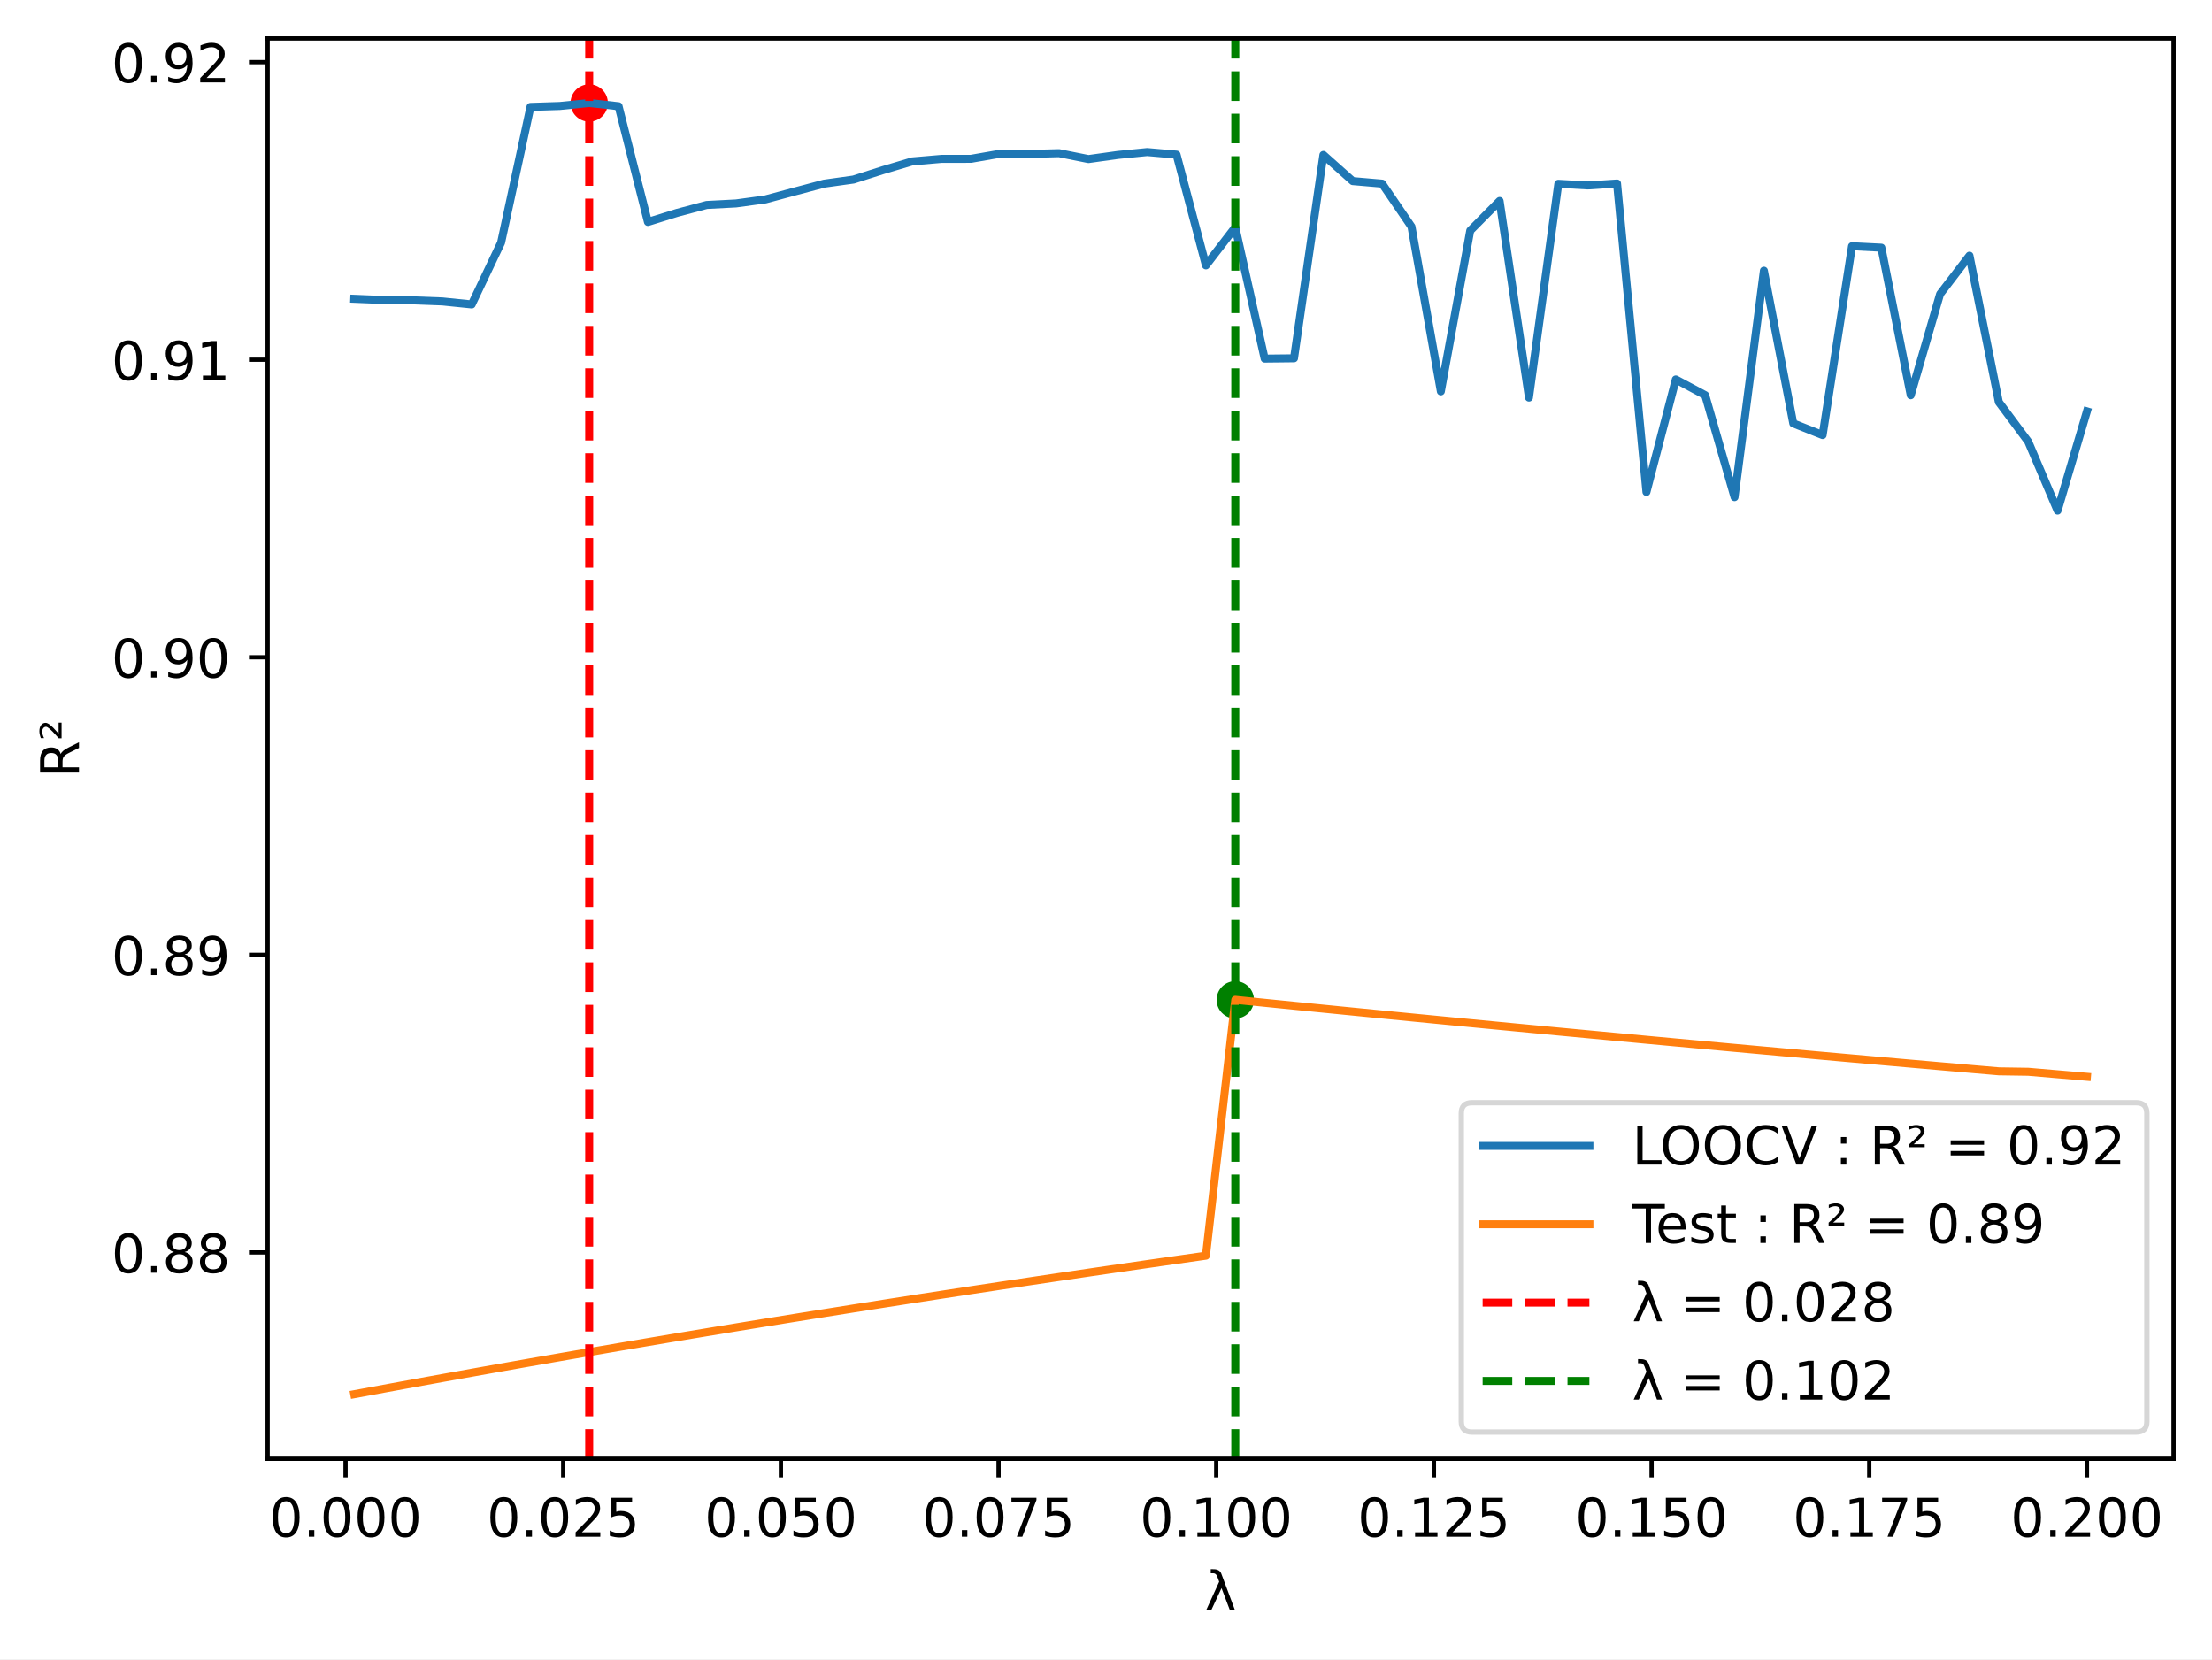
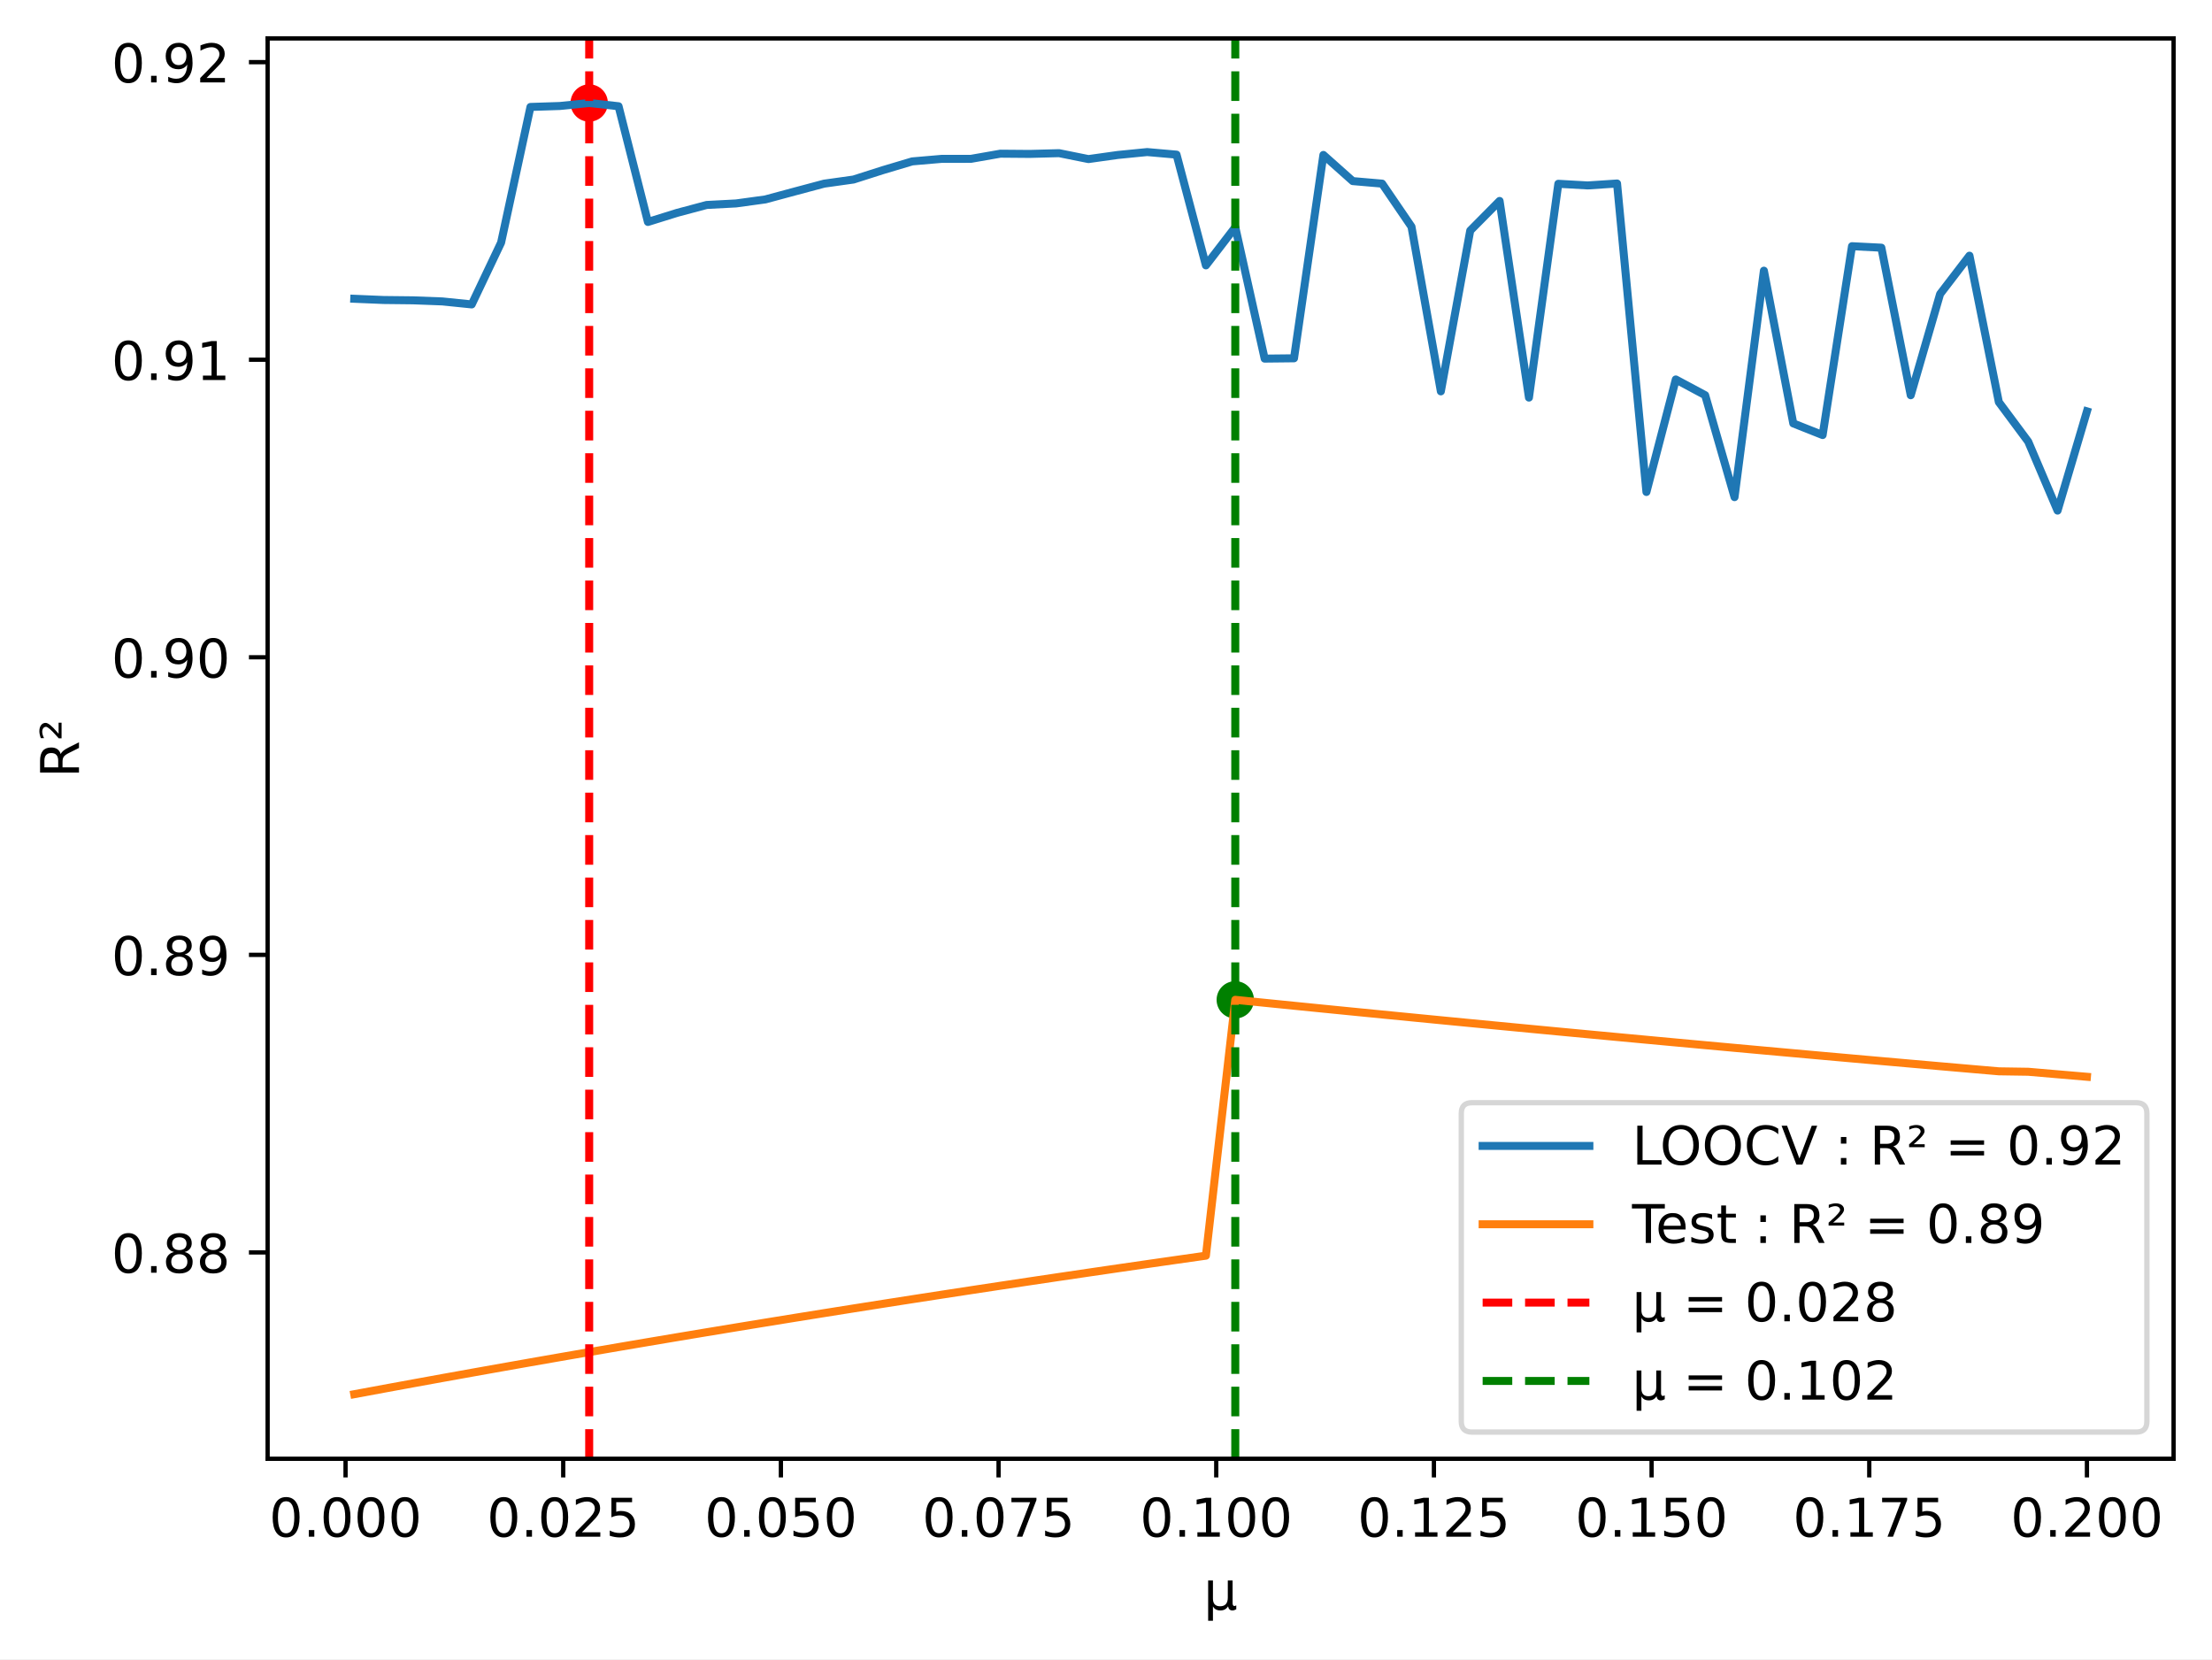
<svg xmlns="http://www.w3.org/2000/svg" xmlns:xlink="http://www.w3.org/1999/xlink" width="414.464pt" height="310.868pt" viewBox="0 0 414.464 310.868" version="1.1">
  <defs>
    <style type="text/css">*{stroke-linejoin: round; stroke-linecap: butt}</style>
  </defs>
  <g id="figure_1">
    <g id="patch_1">
      <path d="M 0 310.868  L 414.464 310.868  L 414.464 0  L 0 0  z " style="fill: #ffffff" />
    </g>
    <g id="axes_1">
      <g id="patch_2">
        <path d="M 50.144 273.312  L 407.264 273.312  L 407.264 7.2  L 50.144 7.2  z " style="fill: #ffffff" />
      </g>
      <g id="PathCollection_1">
        <defs>
-           <path id="m0800cebb46" d="M 0 3  C 0.796 3 1.559 2.684 2.121 2.121  C 2.684 1.559 3 0.796 3 0  C 3 -0.796 2.684 -1.559 2.121 -2.121  C 1.559 -2.684 0.796 -3 0 -3  C -0.796 -3 -1.559 -2.684 -2.121 -2.121  C -2.684 -1.559 -3 -0.796 -3 0  C -3 0.796 -2.684 1.559 -2.121 2.121  C -1.559 2.684 -0.796 3 0 3  z " style="stroke: #ff0000" />
+           <path id="mfa6d94bbcb" d="M 0 3  C 0.796 3 1.559 2.684 2.121 2.121  C 2.684 1.559 3 0.796 3 0  C 3 -0.796 2.684 -1.559 2.121 -2.121  C 1.559 -2.684 0.796 -3 0 -3  C -0.796 -3 -1.559 -2.684 -2.121 -2.121  C -2.684 -1.559 -3 -0.796 -3 0  C -3 0.796 -2.684 1.559 -2.121 2.121  C -1.559 2.684 -0.796 3 0 3  z " style="stroke: #ff0000" />
        </defs>
-         <g clip-path="url(#p8ec589091b)">
-           <use xlink:href="#m0800cebb46" x="110.397" y="19.296" style="fill: #ff0000; stroke: #ff0000" />
+         <g clip-path="url(#p94b46eaf4b)">
+           <use xlink:href="#mfa6d94bbcb" x="110.397" y="19.296" style="fill: #ff0000; stroke: #ff0000" />
        </g>
      </g>
      <g id="PathCollection_2">
        <defs>
-           <path id="m0284c5e283" d="M 0 3  C 0.796 3 1.559 2.684 2.121 2.121  C 2.684 1.559 3 0.796 3 0  C 3 -0.796 2.684 -1.559 2.121 -2.121  C 1.559 -2.684 0.796 -3 0 -3  C -0.796 -3 -1.559 -2.684 -2.121 -2.121  C -2.684 -1.559 -3 -0.796 -3 0  C -3 0.796 -2.684 1.559 -2.121 2.121  C -1.559 2.684 -0.796 3 0 3  z " style="stroke: #008000" />
+           <path id="mae578a18cb" d="M 0 3  C 0.796 3 1.559 2.684 2.121 2.121  C 2.684 1.559 3 0.796 3 0  C 3 -0.796 2.684 -1.559 2.121 -2.121  C 1.559 -2.684 0.796 -3 0 -3  C -0.796 -3 -1.559 -2.684 -2.121 -2.121  C -2.684 -1.559 -3 -0.796 -3 0  C -3 0.796 -2.684 1.559 -2.121 2.121  C -1.559 2.684 -0.796 3 0 3  z " style="stroke: #008000" />
        </defs>
-         <g clip-path="url(#p8ec589091b)">
-           <use xlink:href="#m0284c5e283" x="231.455" y="187.325" style="fill: #008000; stroke: #008000" />
+         <g clip-path="url(#p94b46eaf4b)">
+           <use xlink:href="#mae578a18cb" x="231.455" y="187.325" style="fill: #008000; stroke: #008000" />
        </g>
      </g>
      <g id="matplotlib.axis_1">
        <g id="xtick_1">
          <g id="line2d_1">
            <defs>
-               <path id="mb52a8ac2ad" d="M 0 0  L 0 3.5  " style="stroke: #000000; stroke-width: 0.8" />
-             </defs>
-             <g>
-               <use xlink:href="#mb52a8ac2ad" x="64.745" y="273.312" style="stroke: #000000; stroke-width: 0.8" />
+               <path id="m897e1aa927" d="M 0 0  L 0 3.5  " style="stroke: #000000; stroke-width: 0.8" />
+             </defs>
+             <g>
+               <use xlink:href="#m897e1aa927" x="64.745" y="273.312" style="stroke: #000000; stroke-width: 0.8" />
            </g>
          </g>
          <g id="text_1">
            <g transform="translate(50.43098 287.9104) scale(0.1 -0.1)">
              <defs>
                <path id="DejaVuSans-30" d="M 2034 4250  Q 1547 4250 1301 3770  Q 1056 3291 1056 2328  Q 1056 1369 1301 889  Q 1547 409 2034 409  Q 2525 409 2770 889  Q 3016 1369 3016 2328  Q 3016 3291 2770 3770  Q 2525 4250 2034 4250  z M 2034 4750  Q 2819 4750 3233 4129  Q 3647 3509 3647 2328  Q 3647 1150 3233 529  Q 2819 -91 2034 -91  Q 1250 -91 836 529  Q 422 1150 422 2328  Q 422 3509 836 4129  Q 1250 4750 2034 4750  z " transform="scale(0.015625)" />
                <path id="DejaVuSans-2e" d="M 684 794  L 1344 794  L 1344 0  L 684 0  L 684 794  z " transform="scale(0.015625)" />
              </defs>
              <use xlink:href="#DejaVuSans-30" />
              <use xlink:href="#DejaVuSans-2e" x="63.623" />
              <use xlink:href="#DejaVuSans-30" x="95.41" />
              <use xlink:href="#DejaVuSans-30" x="159.033" />
              <use xlink:href="#DejaVuSans-30" x="222.656" />
            </g>
          </g>
        </g>
        <g id="xtick_2">
          <g id="line2d_2">
            <g>
-               <use xlink:href="#mb52a8ac2ad" x="105.531" y="273.312" style="stroke: #000000; stroke-width: 0.8" />
+               <use xlink:href="#m897e1aa927" x="105.531" y="273.312" style="stroke: #000000; stroke-width: 0.8" />
            </g>
          </g>
          <g id="text_2">
            <g transform="translate(91.21673 287.9104) scale(0.1 -0.1)">
              <defs>
                <path id="DejaVuSans-32" d="M 1228 531  L 3431 531  L 3431 0  L 469 0  L 469 531  Q 828 903 1448 1529  Q 2069 2156 2228 2338  Q 2531 2678 2651 2914  Q 2772 3150 2772 3378  Q 2772 3750 2511 3984  Q 2250 4219 1831 4219  Q 1534 4219 1204 4116  Q 875 4013 500 3803  L 500 4441  Q 881 4594 1212 4672  Q 1544 4750 1819 4750  Q 2544 4750 2975 4387  Q 3406 4025 3406 3419  Q 3406 3131 3298 2873  Q 3191 2616 2906 2266  Q 2828 2175 2409 1742  Q 1991 1309 1228 531  z " transform="scale(0.015625)" />
                <path id="DejaVuSans-35" d="M 691 4666  L 3169 4666  L 3169 4134  L 1269 4134  L 1269 2991  Q 1406 3038 1543 3061  Q 1681 3084 1819 3084  Q 2600 3084 3056 2656  Q 3513 2228 3513 1497  Q 3513 744 3044 326  Q 2575 -91 1722 -91  Q 1428 -91 1123 -41  Q 819 9 494 109  L 494 744  Q 775 591 1075 516  Q 1375 441 1709 441  Q 2250 441 2565 725  Q 2881 1009 2881 1497  Q 2881 1984 2565 2268  Q 2250 2553 1709 2553  Q 1456 2553 1204 2497  Q 953 2441 691 2322  L 691 4666  z " transform="scale(0.015625)" />
              </defs>
              <use xlink:href="#DejaVuSans-30" />
              <use xlink:href="#DejaVuSans-2e" x="63.623" />
              <use xlink:href="#DejaVuSans-30" x="95.41" />
              <use xlink:href="#DejaVuSans-32" x="159.033" />
              <use xlink:href="#DejaVuSans-35" x="222.656" />
            </g>
          </g>
        </g>
        <g id="xtick_3">
          <g id="line2d_3">
            <g>
-               <use xlink:href="#mb52a8ac2ad" x="146.317" y="273.312" style="stroke: #000000; stroke-width: 0.8" />
+               <use xlink:href="#m897e1aa927" x="146.317" y="273.312" style="stroke: #000000; stroke-width: 0.8" />
            </g>
          </g>
          <g id="text_3">
            <g transform="translate(132.0025 287.9104) scale(0.1 -0.1)">
              <use xlink:href="#DejaVuSans-30" />
              <use xlink:href="#DejaVuSans-2e" x="63.623" />
              <use xlink:href="#DejaVuSans-30" x="95.41" />
              <use xlink:href="#DejaVuSans-35" x="159.033" />
              <use xlink:href="#DejaVuSans-30" x="222.656" />
            </g>
          </g>
        </g>
        <g id="xtick_4">
          <g id="line2d_4">
            <g>
-               <use xlink:href="#mb52a8ac2ad" x="187.102" y="273.312" style="stroke: #000000; stroke-width: 0.8" />
+               <use xlink:href="#m897e1aa927" x="187.102" y="273.312" style="stroke: #000000; stroke-width: 0.8" />
            </g>
          </g>
          <g id="text_4">
            <g transform="translate(172.7882 287.9104) scale(0.1 -0.1)">
              <defs>
                <path id="DejaVuSans-37" d="M 525 4666  L 3525 4666  L 3525 4397  L 1831 0  L 1172 0  L 2766 4134  L 525 4134  L 525 4666  z " transform="scale(0.015625)" />
              </defs>
              <use xlink:href="#DejaVuSans-30" />
              <use xlink:href="#DejaVuSans-2e" x="63.623" />
              <use xlink:href="#DejaVuSans-30" x="95.41" />
              <use xlink:href="#DejaVuSans-37" x="159.033" />
              <use xlink:href="#DejaVuSans-35" x="222.656" />
            </g>
          </g>
        </g>
        <g id="xtick_5">
          <g id="line2d_5">
            <g>
-               <use xlink:href="#mb52a8ac2ad" x="227.888" y="273.312" style="stroke: #000000; stroke-width: 0.8" />
+               <use xlink:href="#m897e1aa927" x="227.888" y="273.312" style="stroke: #000000; stroke-width: 0.8" />
            </g>
          </g>
          <g id="text_5">
            <g transform="translate(213.574 287.9104) scale(0.1 -0.1)">
              <defs>
                <path id="DejaVuSans-31" d="M 794 531  L 1825 531  L 1825 4091  L 703 3866  L 703 4441  L 1819 4666  L 2450 4666  L 2450 531  L 3481 531  L 3481 0  L 794 0  L 794 531  z " transform="scale(0.015625)" />
              </defs>
              <use xlink:href="#DejaVuSans-30" />
              <use xlink:href="#DejaVuSans-2e" x="63.623" />
              <use xlink:href="#DejaVuSans-31" x="95.41" />
              <use xlink:href="#DejaVuSans-30" x="159.033" />
              <use xlink:href="#DejaVuSans-30" x="222.656" />
            </g>
          </g>
        </g>
        <g id="xtick_6">
          <g id="line2d_6">
            <g>
-               <use xlink:href="#mb52a8ac2ad" x="268.674" y="273.312" style="stroke: #000000; stroke-width: 0.8" />
+               <use xlink:href="#m897e1aa927" x="268.674" y="273.312" style="stroke: #000000; stroke-width: 0.8" />
            </g>
          </g>
          <g id="text_6">
            <g transform="translate(254.3597 287.9104) scale(0.1 -0.1)">
              <use xlink:href="#DejaVuSans-30" />
              <use xlink:href="#DejaVuSans-2e" x="63.623" />
              <use xlink:href="#DejaVuSans-31" x="95.41" />
              <use xlink:href="#DejaVuSans-32" x="159.033" />
              <use xlink:href="#DejaVuSans-35" x="222.656" />
            </g>
          </g>
        </g>
        <g id="xtick_7">
          <g id="line2d_7">
            <g>
-               <use xlink:href="#mb52a8ac2ad" x="309.46" y="273.312" style="stroke: #000000; stroke-width: 0.8" />
+               <use xlink:href="#m897e1aa927" x="309.46" y="273.312" style="stroke: #000000; stroke-width: 0.8" />
            </g>
          </g>
          <g id="text_7">
            <g transform="translate(295.1455 287.9104) scale(0.1 -0.1)">
              <use xlink:href="#DejaVuSans-30" />
              <use xlink:href="#DejaVuSans-2e" x="63.623" />
              <use xlink:href="#DejaVuSans-31" x="95.41" />
              <use xlink:href="#DejaVuSans-35" x="159.033" />
              <use xlink:href="#DejaVuSans-30" x="222.656" />
            </g>
          </g>
        </g>
        <g id="xtick_8">
          <g id="line2d_8">
            <g>
-               <use xlink:href="#mb52a8ac2ad" x="350.245" y="273.312" style="stroke: #000000; stroke-width: 0.8" />
+               <use xlink:href="#m897e1aa927" x="350.245" y="273.312" style="stroke: #000000; stroke-width: 0.8" />
            </g>
          </g>
          <g id="text_8">
            <g transform="translate(335.9312 287.9104) scale(0.1 -0.1)">
              <use xlink:href="#DejaVuSans-30" />
              <use xlink:href="#DejaVuSans-2e" x="63.623" />
              <use xlink:href="#DejaVuSans-31" x="95.41" />
              <use xlink:href="#DejaVuSans-37" x="159.033" />
              <use xlink:href="#DejaVuSans-35" x="222.656" />
            </g>
          </g>
        </g>
        <g id="xtick_9">
          <g id="line2d_9">
            <g>
-               <use xlink:href="#mb52a8ac2ad" x="391.031" y="273.312" style="stroke: #000000; stroke-width: 0.8" />
+               <use xlink:href="#m897e1aa927" x="391.031" y="273.312" style="stroke: #000000; stroke-width: 0.8" />
            </g>
          </g>
          <g id="text_9">
            <g transform="translate(376.717 287.9104) scale(0.1 -0.1)">
              <use xlink:href="#DejaVuSans-30" />
              <use xlink:href="#DejaVuSans-2e" x="63.623" />
              <use xlink:href="#DejaVuSans-32" x="95.41" />
              <use xlink:href="#DejaVuSans-30" x="159.033" />
              <use xlink:href="#DejaVuSans-30" x="222.656" />
            </g>
          </g>
        </g>
        <g id="text_10">
-           <g transform="translate(225.7444 301.5886) scale(0.1 -0.1)">
-             <defs>
-               <path id="DejaVuSans-3bb" d="M 1981 4316  L 3597 0  L 2988 0  L 2006 2588  L 800 0  L 191 0  L 1725 3356  L 1494 3975  Q 1347 4369 1013 4369  L 713 4369  L 713 4863  L 1078 4856  Q 1784 4847 1981 4316  z " transform="scale(0.015625)" />
-             </defs>
-             <use xlink:href="#DejaVuSans-3bb" />
+           <g transform="translate(225.5225 301.5886) scale(0.1 -0.1)">
+             <defs>
+               <path id="DejaVuSans-3bc" d="M 544 -1331  L 544 3500  L 1119 3500  L 1119 1325  Q 1119 872 1334 640  Q 1550 409 1972 409  Q 2434 409 2667 671  Q 2900 934 2900 1459  L 2900 3500  L 3475 3500  L 3475 806  Q 3475 619 3529 530  Q 3584 441 3700 441  Q 3728 441 3778 458  Q 3828 475 3916 513  L 3916 50  Q 3788 -22 3673 -56  Q 3559 -91 3450 -91  Q 3234 -91 3106 31  Q 2978 153 2931 403  Q 2775 156 2548 32  Q 2322 -91 2016 -91  Q 1697 -91 1473 31  Q 1250 153 1119 397  L 1119 -1331  L 544 -1331  z " transform="scale(0.015625)" />
+             </defs>
+             <use xlink:href="#DejaVuSans-3bc" />
          </g>
        </g>
      </g>
      <g id="matplotlib.axis_2">
        <g id="ytick_1">
          <g id="line2d_10">
            <defs>
-               <path id="mabacc9c6e4" d="M 0 0  L -3.5 0  " style="stroke: #000000; stroke-width: 0.8" />
-             </defs>
-             <g>
-               <use xlink:href="#mabacc9c6e4" x="50.144" y="234.654" style="stroke: #000000; stroke-width: 0.8" />
+               <path id="m02f4422aa3" d="M 0 0  L -3.5 0  " style="stroke: #000000; stroke-width: 0.8" />
+             </defs>
+             <g>
+               <use xlink:href="#m02f4422aa3" x="50.144" y="234.654" style="stroke: #000000; stroke-width: 0.8" />
            </g>
          </g>
          <g id="text_11">
            <g transform="translate(20.87813 238.4529) scale(0.1 -0.1)">
              <defs>
                <path id="DejaVuSans-38" d="M 2034 2216  Q 1584 2216 1326 1975  Q 1069 1734 1069 1313  Q 1069 891 1326 650  Q 1584 409 2034 409  Q 2484 409 2743 651  Q 3003 894 3003 1313  Q 3003 1734 2745 1975  Q 2488 2216 2034 2216  z M 1403 2484  Q 997 2584 770 2862  Q 544 3141 544 3541  Q 544 4100 942 4425  Q 1341 4750 2034 4750  Q 2731 4750 3128 4425  Q 3525 4100 3525 3541  Q 3525 3141 3298 2862  Q 3072 2584 2669 2484  Q 3125 2378 3379 2068  Q 3634 1759 3634 1313  Q 3634 634 3220 271  Q 2806 -91 2034 -91  Q 1263 -91 848 271  Q 434 634 434 1313  Q 434 1759 690 2068  Q 947 2378 1403 2484  z M 1172 3481  Q 1172 3119 1398 2916  Q 1625 2713 2034 2713  Q 2441 2713 2670 2916  Q 2900 3119 2900 3481  Q 2900 3844 2670 4047  Q 2441 4250 2034 4250  Q 1625 4250 1398 4047  Q 1172 3844 1172 3481  z " transform="scale(0.015625)" />
              </defs>
              <use xlink:href="#DejaVuSans-30" />
              <use xlink:href="#DejaVuSans-2e" x="63.623" />
              <use xlink:href="#DejaVuSans-38" x="95.41" />
              <use xlink:href="#DejaVuSans-38" x="159.033" />
            </g>
          </g>
        </g>
        <g id="ytick_2">
          <g id="line2d_11">
            <g>
-               <use xlink:href="#mabacc9c6e4" x="50.144" y="178.901" style="stroke: #000000; stroke-width: 0.8" />
+               <use xlink:href="#m02f4422aa3" x="50.144" y="178.901" style="stroke: #000000; stroke-width: 0.8" />
            </g>
          </g>
          <g id="text_12">
            <g transform="translate(20.87813 182.7003) scale(0.1 -0.1)">
              <defs>
                <path id="DejaVuSans-39" d="M 703 97  L 703 672  Q 941 559 1184 500  Q 1428 441 1663 441  Q 2288 441 2617 861  Q 2947 1281 2994 2138  Q 2813 1869 2534 1725  Q 2256 1581 1919 1581  Q 1219 1581 811 2004  Q 403 2428 403 3163  Q 403 3881 828 4315  Q 1253 4750 1959 4750  Q 2769 4750 3195 4129  Q 3622 3509 3622 2328  Q 3622 1225 3098 567  Q 2575 -91 1691 -91  Q 1453 -91 1209 -44  Q 966 3 703 97  z M 1959 2075  Q 2384 2075 2632 2365  Q 2881 2656 2881 3163  Q 2881 3666 2632 3958  Q 2384 4250 1959 4250  Q 1534 4250 1286 3958  Q 1038 3666 1038 3163  Q 1038 2656 1286 2365  Q 1534 2075 1959 2075  z " transform="scale(0.015625)" />
              </defs>
              <use xlink:href="#DejaVuSans-30" />
              <use xlink:href="#DejaVuSans-2e" x="63.623" />
              <use xlink:href="#DejaVuSans-38" x="95.41" />
              <use xlink:href="#DejaVuSans-39" x="159.033" />
            </g>
          </g>
        </g>
        <g id="ytick_3">
          <g id="line2d_12">
            <g>
-               <use xlink:href="#mabacc9c6e4" x="50.144" y="123.148" style="stroke: #000000; stroke-width: 0.8" />
+               <use xlink:href="#m02f4422aa3" x="50.144" y="123.148" style="stroke: #000000; stroke-width: 0.8" />
            </g>
          </g>
          <g id="text_13">
            <g transform="translate(20.87813 126.9476) scale(0.1 -0.1)">
              <use xlink:href="#DejaVuSans-30" />
              <use xlink:href="#DejaVuSans-2e" x="63.623" />
              <use xlink:href="#DejaVuSans-39" x="95.41" />
              <use xlink:href="#DejaVuSans-30" x="159.033" />
            </g>
          </g>
        </g>
        <g id="ytick_4">
          <g id="line2d_13">
            <g>
-               <use xlink:href="#mabacc9c6e4" x="50.144" y="67.396" style="stroke: #000000; stroke-width: 0.8" />
+               <use xlink:href="#m02f4422aa3" x="50.144" y="67.396" style="stroke: #000000; stroke-width: 0.8" />
            </g>
          </g>
          <g id="text_14">
            <g transform="translate(20.87813 71.19496) scale(0.1 -0.1)">
              <use xlink:href="#DejaVuSans-30" />
              <use xlink:href="#DejaVuSans-2e" x="63.623" />
              <use xlink:href="#DejaVuSans-39" x="95.41" />
              <use xlink:href="#DejaVuSans-31" x="159.033" />
            </g>
          </g>
        </g>
        <g id="ytick_5">
          <g id="line2d_14">
            <g>
-               <use xlink:href="#mabacc9c6e4" x="50.144" y="11.643" style="stroke: #000000; stroke-width: 0.8" />
+               <use xlink:href="#m02f4422aa3" x="50.144" y="11.643" style="stroke: #000000; stroke-width: 0.8" />
            </g>
          </g>
          <g id="text_15">
            <g transform="translate(20.87813 15.4423) scale(0.1 -0.1)">
              <use xlink:href="#DejaVuSans-30" />
              <use xlink:href="#DejaVuSans-2e" x="63.623" />
              <use xlink:href="#DejaVuSans-39" x="95.41" />
              <use xlink:href="#DejaVuSans-32" x="159.033" />
            </g>
          </g>
        </g>
        <g id="text_16">
          <g transform="translate(14.79844 145.7349) rotate(-90) scale(0.1 -0.1)">
            <defs>
              <path id="DejaVuSans-52" d="M 2841 2188  Q 3044 2119 3236 1894  Q 3428 1669 3622 1275  L 4263 0  L 3584 0  L 2988 1197  Q 2756 1666 2539 1819  Q 2322 1972 1947 1972  L 1259 1972  L 1259 0  L 628 0  L 628 4666  L 2053 4666  Q 2853 4666 3247 4331  Q 3641 3997 3641 3322  Q 3641 2881 3436 2590  Q 3231 2300 2841 2188  z M 1259 4147  L 1259 2491  L 2053 2491  Q 2509 2491 2742 2702  Q 2975 2913 2975 3322  Q 2975 3731 2742 3939  Q 2509 4147 2053 4147  L 1259 4147  z " transform="scale(0.015625)" />
              <path id="DejaVuSans-b2" d="M 838 2444  L 2163 2444  L 2163 2088  L 294 2088  L 294 2431  Q 400 2528 597 2703  Q 1672 3656 1672 3950  Q 1672 4156 1509 4282  Q 1347 4409 1081 4409  Q 919 4409 728 4354  Q 538 4300 313 4191  L 313 4575  Q 553 4663 761 4706  Q 969 4750 1147 4750  Q 1600 4750 1872 4544  Q 2144 4338 2144 4000  Q 2144 3566 1109 2678  Q 934 2528 838 2444  z " transform="scale(0.015625)" />
            </defs>
            <use xlink:href="#DejaVuSans-52" />
            <use xlink:href="#DejaVuSans-b2" x="69.482" />
          </g>
        </g>
      </g>
      <g id="line2d_15">
-         <path d="M 66.376 55.977  L 71.879 56.207  L 77.382 56.268  L 82.884 56.473  L 88.387 57.037  L 93.89 45.456  L 99.392 20.037  L 104.895 19.858  L 110.397 19.296  L 115.9 19.906  L 121.403 41.584  L 126.905 39.87  L 132.408 38.402  L 137.911 38.116  L 143.413 37.361  L 148.916 35.876  L 154.418 34.409  L 159.921 33.637  L 165.424 31.88  L 170.926 30.239  L 176.429 29.765  L 181.931 29.759  L 187.434 28.794  L 192.937 28.839  L 198.439 28.696  L 203.942 29.805  L 209.445 29.033  L 214.947 28.489  L 220.45 28.972  L 225.952 49.721  L 231.455 42.568  L 236.958 67.189  L 242.46 67.13  L 247.963 29.028  L 253.466 33.93  L 258.968 34.404  L 264.471 42.469  L 269.973 73.324  L 275.476 43.209  L 280.979 37.649  L 286.481 74.492  L 291.984 34.435  L 297.486 34.744  L 302.989 34.381  L 308.492 92.177  L 313.994 71.095  L 319.497 74.038  L 325 93.143  L 330.502 50.715  L 336.005 79.327  L 341.507 81.511  L 347.01 46.128  L 352.513 46.405  L 358.015 74.052  L 363.518 55.086  L 369.021 47.903  L 374.523 75.334  L 380.026 82.737  L 385.528 95.667  L 391.031 77.068  " clip-path="url(#p8ec589091b)" style="fill: none; stroke: #1f77b4; stroke-width: 1.5; stroke-linecap: square" />
+         <path d="M 66.376 55.977  L 71.879 56.207  L 77.382 56.268  L 82.884 56.473  L 88.387 57.037  L 93.89 45.456  L 99.392 20.037  L 104.895 19.858  L 110.397 19.296  L 115.9 19.906  L 121.403 41.584  L 126.905 39.87  L 132.408 38.402  L 137.911 38.116  L 143.413 37.361  L 148.916 35.876  L 154.418 34.409  L 159.921 33.637  L 165.424 31.88  L 170.926 30.239  L 176.429 29.765  L 181.931 29.759  L 187.434 28.794  L 192.937 28.839  L 198.439 28.696  L 203.942 29.805  L 209.445 29.033  L 214.947 28.489  L 220.45 28.972  L 225.952 49.721  L 231.455 42.568  L 236.958 67.189  L 242.46 67.13  L 247.963 29.028  L 253.466 33.93  L 258.968 34.404  L 264.471 42.469  L 269.973 73.324  L 275.476 43.209  L 280.979 37.649  L 286.481 74.492  L 291.984 34.435  L 297.486 34.744  L 302.989 34.381  L 308.492 92.177  L 313.994 71.095  L 319.497 74.038  L 325 93.143  L 330.502 50.715  L 336.005 79.327  L 341.507 81.511  L 347.01 46.128  L 352.513 46.405  L 358.015 74.052  L 363.518 55.086  L 369.021 47.903  L 374.523 75.334  L 380.026 82.737  L 385.528 95.667  L 391.031 77.068  " clip-path="url(#p94b46eaf4b)" style="fill: none; stroke: #1f77b4; stroke-width: 1.5; stroke-linecap: square" />
      </g>
      <g id="line2d_16">
-         <path d="M 66.376 261.216  L 71.879 260.196  L 77.382 259.186  L 82.884 258.186  L 88.387 257.196  L 93.89 256.215  L 99.392 255.243  L 104.895 254.281  L 110.397 253.328  L 115.9 252.384  L 121.403 251.449  L 126.905 250.523  L 132.408 249.606  L 137.911 248.697  L 143.413 247.797  L 148.916 246.906  L 154.418 246.023  L 159.921 245.148  L 165.424 244.281  L 170.926 243.422  L 176.429 242.572  L 181.931 241.729  L 187.434 240.894  L 192.937 240.067  L 198.439 239.248  L 203.942 238.436  L 209.445 237.631  L 214.947 236.834  L 220.45 236.044  L 225.952 235.261  L 231.455 187.325  L 236.958 187.881  L 242.46 188.434  L 247.963 188.984  L 253.466 189.53  L 258.968 190.072  L 264.471 190.611  L 269.973 191.147  L 275.476 191.679  L 280.979 192.208  L 286.481 192.734  L 291.984 193.256  L 297.486 193.775  L 302.989 194.291  L 308.492 194.804  L 313.994 195.314  L 319.497 195.82  L 325 196.324  L 330.502 196.824  L 336.005 197.321  L 341.507 197.816  L 347.01 198.307  L 352.513 198.795  L 358.015 199.281  L 363.518 199.763  L 369.021 200.243  L 374.523 200.719  L 380.026 200.802  L 385.528 201.274  L 391.031 201.743  " clip-path="url(#p8ec589091b)" style="fill: none; stroke: #ff7f0e; stroke-width: 1.5; stroke-linecap: square" />
+         <path d="M 66.376 261.216  L 71.879 260.196  L 77.382 259.186  L 82.884 258.186  L 88.387 257.196  L 93.89 256.215  L 99.392 255.243  L 104.895 254.281  L 110.397 253.328  L 115.9 252.384  L 121.403 251.449  L 126.905 250.523  L 132.408 249.606  L 137.911 248.697  L 143.413 247.797  L 148.916 246.906  L 154.418 246.023  L 159.921 245.148  L 165.424 244.281  L 170.926 243.422  L 176.429 242.572  L 181.931 241.729  L 187.434 240.894  L 192.937 240.067  L 198.439 239.248  L 203.942 238.436  L 209.445 237.631  L 214.947 236.834  L 220.45 236.044  L 225.952 235.261  L 231.455 187.325  L 236.958 187.881  L 242.46 188.434  L 247.963 188.984  L 253.466 189.53  L 258.968 190.072  L 264.471 190.611  L 269.973 191.147  L 275.476 191.679  L 280.979 192.208  L 286.481 192.734  L 291.984 193.256  L 297.486 193.775  L 302.989 194.291  L 308.492 194.804  L 313.994 195.314  L 319.497 195.82  L 325 196.324  L 330.502 196.824  L 336.005 197.321  L 341.507 197.816  L 347.01 198.307  L 352.513 198.795  L 358.015 199.281  L 363.518 199.763  L 369.021 200.243  L 374.523 200.719  L 380.026 200.802  L 385.528 201.274  L 391.031 201.743  " clip-path="url(#p94b46eaf4b)" style="fill: none; stroke: #ff7f0e; stroke-width: 1.5; stroke-linecap: square" />
      </g>
      <g id="line2d_17">
-         <path d="M 110.397 273.312  L 110.397 7.2  " clip-path="url(#p8ec589091b)" style="fill: none; stroke-dasharray: 5.55,2.4; stroke-dashoffset: 0; stroke: #ff0000; stroke-width: 1.5" />
+         <path d="M 110.397 273.312  L 110.397 7.2  " clip-path="url(#p94b46eaf4b)" style="fill: none; stroke-dasharray: 5.55,2.4; stroke-dashoffset: 0; stroke: #ff0000; stroke-width: 1.5" />
      </g>
      <g id="line2d_18">
-         <path d="M 231.455 273.312  L 231.455 7.2  " clip-path="url(#p8ec589091b)" style="fill: none; stroke-dasharray: 5.55,2.4; stroke-dashoffset: 0; stroke: #008000; stroke-width: 1.5" />
+         <path d="M 231.455 273.312  L 231.455 7.2  " clip-path="url(#p94b46eaf4b)" style="fill: none; stroke-dasharray: 5.55,2.4; stroke-dashoffset: 0; stroke: #008000; stroke-width: 1.5" />
      </g>
      <g id="patch_3">
        <path d="M 50.144 273.312  L 50.144 7.2  " style="fill: none; stroke: #000000; stroke-width: 0.8; stroke-linejoin: miter; stroke-linecap: square" />
      </g>
      <g id="patch_4">
        <path d="M 407.264 273.312  L 407.264 7.2  " style="fill: none; stroke: #000000; stroke-width: 0.8; stroke-linejoin: miter; stroke-linecap: square" />
      </g>
      <g id="patch_5">
        <path d="M 50.144 273.312  L 407.264 273.312  " style="fill: none; stroke: #000000; stroke-width: 0.8; stroke-linejoin: miter; stroke-linecap: square" />
      </g>
      <g id="patch_6">
        <path d="M 50.144 7.2  L 407.264 7.2  " style="fill: none; stroke: #000000; stroke-width: 0.8; stroke-linejoin: miter; stroke-linecap: square" />
      </g>
      <g id="legend_1">
        <g id="patch_7">
          <path d="M 275.803 268.312  L 400.264 268.312  Q 402.264 268.312 402.264 266.312  L 402.264 208.6  Q 402.264 206.6 400.264 206.6  L 275.803 206.6  Q 273.803 206.6 273.803 208.6  L 273.803 266.312  Q 273.803 268.312 275.803 268.312  z " style="fill: #ffffff; opacity: 0.8; stroke: #cccccc; stroke-linejoin: miter" />
        </g>
        <g id="line2d_19">
          <path d="M 277.803 214.698  L 287.803 214.698  L 297.803 214.698  " style="fill: none; stroke: #1f77b4; stroke-width: 1.5; stroke-linecap: square" />
        </g>
        <g id="text_17">
          <g transform="translate(305.8028 218.1979) scale(0.1 -0.1)">
            <defs>
              <path id="DejaVuSans-4c" d="M 628 4666  L 1259 4666  L 1259 531  L 3531 531  L 3531 0  L 628 0  L 628 4666  z " transform="scale(0.015625)" />
              <path id="DejaVuSans-4f" d="M 2522 4238  Q 1834 4238 1429 3725  Q 1025 3213 1025 2328  Q 1025 1447 1429 934  Q 1834 422 2522 422  Q 3209 422 3611 934  Q 4013 1447 4013 2328  Q 4013 3213 3611 3725  Q 3209 4238 2522 4238  z M 2522 4750  Q 3503 4750 4090 4092  Q 4678 3434 4678 2328  Q 4678 1225 4090 567  Q 3503 -91 2522 -91  Q 1538 -91 948 565  Q 359 1222 359 2328  Q 359 3434 948 4092  Q 1538 4750 2522 4750  z " transform="scale(0.015625)" />
              <path id="DejaVuSans-43" d="M 4122 4306  L 4122 3641  Q 3803 3938 3442 4084  Q 3081 4231 2675 4231  Q 1875 4231 1450 3742  Q 1025 3253 1025 2328  Q 1025 1406 1450 917  Q 1875 428 2675 428  Q 3081 428 3442 575  Q 3803 722 4122 1019  L 4122 359  Q 3791 134 3420 21  Q 3050 -91 2638 -91  Q 1578 -91 968 557  Q 359 1206 359 2328  Q 359 3453 968 4101  Q 1578 4750 2638 4750  Q 3056 4750 3426 4639  Q 3797 4528 4122 4306  z " transform="scale(0.015625)" />
              <path id="DejaVuSans-56" d="M 1831 0  L 50 4666  L 709 4666  L 2188 738  L 3669 4666  L 4325 4666  L 2547 0  L 1831 0  z " transform="scale(0.015625)" />
              <path id="DejaVuSans-20" transform="scale(0.015625)" />
              <path id="DejaVuSans-3a" d="M 750 794  L 1409 794  L 1409 0  L 750 0  L 750 794  z M 750 3309  L 1409 3309  L 1409 2516  L 750 2516  L 750 3309  z " transform="scale(0.015625)" />
              <path id="DejaVuSans-3d" d="M 678 2906  L 4684 2906  L 4684 2381  L 678 2381  L 678 2906  z M 678 1631  L 4684 1631  L 4684 1100  L 678 1100  L 678 1631  z " transform="scale(0.015625)" />
            </defs>
            <use xlink:href="#DejaVuSans-4c" />
            <use xlink:href="#DejaVuSans-4f" x="52.088" />
            <use xlink:href="#DejaVuSans-4f" x="130.799" />
            <use xlink:href="#DejaVuSans-43" x="209.51" />
            <use xlink:href="#DejaVuSans-56" x="279.334" />
            <use xlink:href="#DejaVuSans-20" x="347.742" />
            <use xlink:href="#DejaVuSans-3a" x="379.529" />
            <use xlink:href="#DejaVuSans-20" x="413.221" />
            <use xlink:href="#DejaVuSans-52" x="445.008" />
            <use xlink:href="#DejaVuSans-b2" x="514.49" />
            <use xlink:href="#DejaVuSans-20" x="554.578" />
            <use xlink:href="#DejaVuSans-3d" x="586.365" />
            <use xlink:href="#DejaVuSans-20" x="670.154" />
            <use xlink:href="#DejaVuSans-30" x="701.941" />
            <use xlink:href="#DejaVuSans-2e" x="765.564" />
            <use xlink:href="#DejaVuSans-39" x="797.352" />
            <use xlink:href="#DejaVuSans-32" x="860.975" />
          </g>
        </g>
        <g id="line2d_20">
          <path d="M 277.803 229.376  L 287.803 229.376  L 297.803 229.376  " style="fill: none; stroke: #ff7f0e; stroke-width: 1.5; stroke-linecap: square" />
        </g>
        <g id="text_18">
          <g transform="translate(305.8028 232.8761) scale(0.1 -0.1)">
            <defs>
              <path id="DejaVuSans-54" d="M -19 4666  L 3928 4666  L 3928 4134  L 2272 4134  L 2272 0  L 1638 0  L 1638 4134  L -19 4134  L -19 4666  z " transform="scale(0.015625)" />
              <path id="DejaVuSans-65" d="M 3597 1894  L 3597 1613  L 953 1613  Q 991 1019 1311 708  Q 1631 397 2203 397  Q 2534 397 2845 478  Q 3156 559 3463 722  L 3463 178  Q 3153 47 2828 -22  Q 2503 -91 2169 -91  Q 1331 -91 842 396  Q 353 884 353 1716  Q 353 2575 817 3079  Q 1281 3584 2069 3584  Q 2775 3584 3186 3129  Q 3597 2675 3597 1894  z M 3022 2063  Q 3016 2534 2758 2815  Q 2500 3097 2075 3097  Q 1594 3097 1305 2825  Q 1016 2553 972 2059  L 3022 2063  z " transform="scale(0.015625)" />
              <path id="DejaVuSans-73" d="M 2834 3397  L 2834 2853  Q 2591 2978 2328 3040  Q 2066 3103 1784 3103  Q 1356 3103 1142 2972  Q 928 2841 928 2578  Q 928 2378 1081 2264  Q 1234 2150 1697 2047  L 1894 2003  Q 2506 1872 2764 1633  Q 3022 1394 3022 966  Q 3022 478 2636 193  Q 2250 -91 1575 -91  Q 1294 -91 989 -36  Q 684 19 347 128  L 347 722  Q 666 556 975 473  Q 1284 391 1588 391  Q 1994 391 2212 530  Q 2431 669 2431 922  Q 2431 1156 2273 1281  Q 2116 1406 1581 1522  L 1381 1569  Q 847 1681 609 1914  Q 372 2147 372 2553  Q 372 3047 722 3315  Q 1072 3584 1716 3584  Q 2034 3584 2315 3537  Q 2597 3491 2834 3397  z " transform="scale(0.015625)" />
              <path id="DejaVuSans-74" d="M 1172 4494  L 1172 3500  L 2356 3500  L 2356 3053  L 1172 3053  L 1172 1153  Q 1172 725 1289 603  Q 1406 481 1766 481  L 2356 481  L 2356 0  L 1766 0  Q 1100 0 847 248  Q 594 497 594 1153  L 594 3053  L 172 3053  L 172 3500  L 594 3500  L 594 4494  L 1172 4494  z " transform="scale(0.015625)" />
            </defs>
            <use xlink:href="#DejaVuSans-54" />
            <use xlink:href="#DejaVuSans-65" x="44.084" />
            <use xlink:href="#DejaVuSans-73" x="105.607" />
            <use xlink:href="#DejaVuSans-74" x="157.707" />
            <use xlink:href="#DejaVuSans-20" x="196.916" />
            <use xlink:href="#DejaVuSans-3a" x="228.703" />
            <use xlink:href="#DejaVuSans-20" x="262.395" />
            <use xlink:href="#DejaVuSans-52" x="294.182" />
            <use xlink:href="#DejaVuSans-b2" x="363.664" />
            <use xlink:href="#DejaVuSans-20" x="403.752" />
            <use xlink:href="#DejaVuSans-3d" x="435.539" />
            <use xlink:href="#DejaVuSans-20" x="519.328" />
            <use xlink:href="#DejaVuSans-30" x="551.115" />
            <use xlink:href="#DejaVuSans-2e" x="614.738" />
            <use xlink:href="#DejaVuSans-38" x="646.525" />
            <use xlink:href="#DejaVuSans-39" x="710.148" />
          </g>
        </g>
        <g id="line2d_21">
          <path d="M 277.803 244.054  L 287.803 244.054  L 297.803 244.054  " style="fill: none; stroke-dasharray: 5.55,2.4; stroke-dashoffset: 0; stroke: #ff0000; stroke-width: 1.5" />
        </g>
        <g id="text_19">
          <g transform="translate(305.8028 247.5542) scale(0.1 -0.1)">
-             <use xlink:href="#DejaVuSans-3bb" />
-             <use xlink:href="#DejaVuSans-20" x="59.18" />
-             <use xlink:href="#DejaVuSans-3d" x="90.967" />
-             <use xlink:href="#DejaVuSans-20" x="174.756" />
-             <use xlink:href="#DejaVuSans-30" x="206.543" />
-             <use xlink:href="#DejaVuSans-2e" x="270.166" />
-             <use xlink:href="#DejaVuSans-30" x="301.953" />
-             <use xlink:href="#DejaVuSans-32" x="365.576" />
-             <use xlink:href="#DejaVuSans-38" x="429.199" />
+             <use xlink:href="#DejaVuSans-3bc" />
+             <use xlink:href="#DejaVuSans-20" x="63.623" />
+             <use xlink:href="#DejaVuSans-3d" x="95.41" />
+             <use xlink:href="#DejaVuSans-20" x="179.199" />
+             <use xlink:href="#DejaVuSans-30" x="210.986" />
+             <use xlink:href="#DejaVuSans-2e" x="274.609" />
+             <use xlink:href="#DejaVuSans-30" x="306.396" />
+             <use xlink:href="#DejaVuSans-32" x="370.02" />
+             <use xlink:href="#DejaVuSans-38" x="433.643" />
          </g>
        </g>
        <g id="line2d_22">
          <path d="M 277.803 258.732  L 287.803 258.732  L 297.803 258.732  " style="fill: none; stroke-dasharray: 5.55,2.4; stroke-dashoffset: 0; stroke: #008000; stroke-width: 1.5" />
        </g>
        <g id="text_20">
          <g transform="translate(305.8028 262.2323) scale(0.1 -0.1)">
-             <use xlink:href="#DejaVuSans-3bb" />
-             <use xlink:href="#DejaVuSans-20" x="59.18" />
-             <use xlink:href="#DejaVuSans-3d" x="90.967" />
-             <use xlink:href="#DejaVuSans-20" x="174.756" />
-             <use xlink:href="#DejaVuSans-30" x="206.543" />
-             <use xlink:href="#DejaVuSans-2e" x="270.166" />
-             <use xlink:href="#DejaVuSans-31" x="301.953" />
-             <use xlink:href="#DejaVuSans-30" x="365.576" />
-             <use xlink:href="#DejaVuSans-32" x="429.199" />
+             <use xlink:href="#DejaVuSans-3bc" />
+             <use xlink:href="#DejaVuSans-20" x="63.623" />
+             <use xlink:href="#DejaVuSans-3d" x="95.41" />
+             <use xlink:href="#DejaVuSans-20" x="179.199" />
+             <use xlink:href="#DejaVuSans-30" x="210.986" />
+             <use xlink:href="#DejaVuSans-2e" x="274.609" />
+             <use xlink:href="#DejaVuSans-31" x="306.396" />
+             <use xlink:href="#DejaVuSans-30" x="370.02" />
+             <use xlink:href="#DejaVuSans-32" x="433.643" />
          </g>
        </g>
      </g>
    </g>
  </g>
  <defs>
-     <clipPath id="p8ec589091b">
+     <clipPath id="p94b46eaf4b">
      <rect x="50.144" y="7.2" width="357.12" height="266.112" />
    </clipPath>
  </defs>
</svg>
